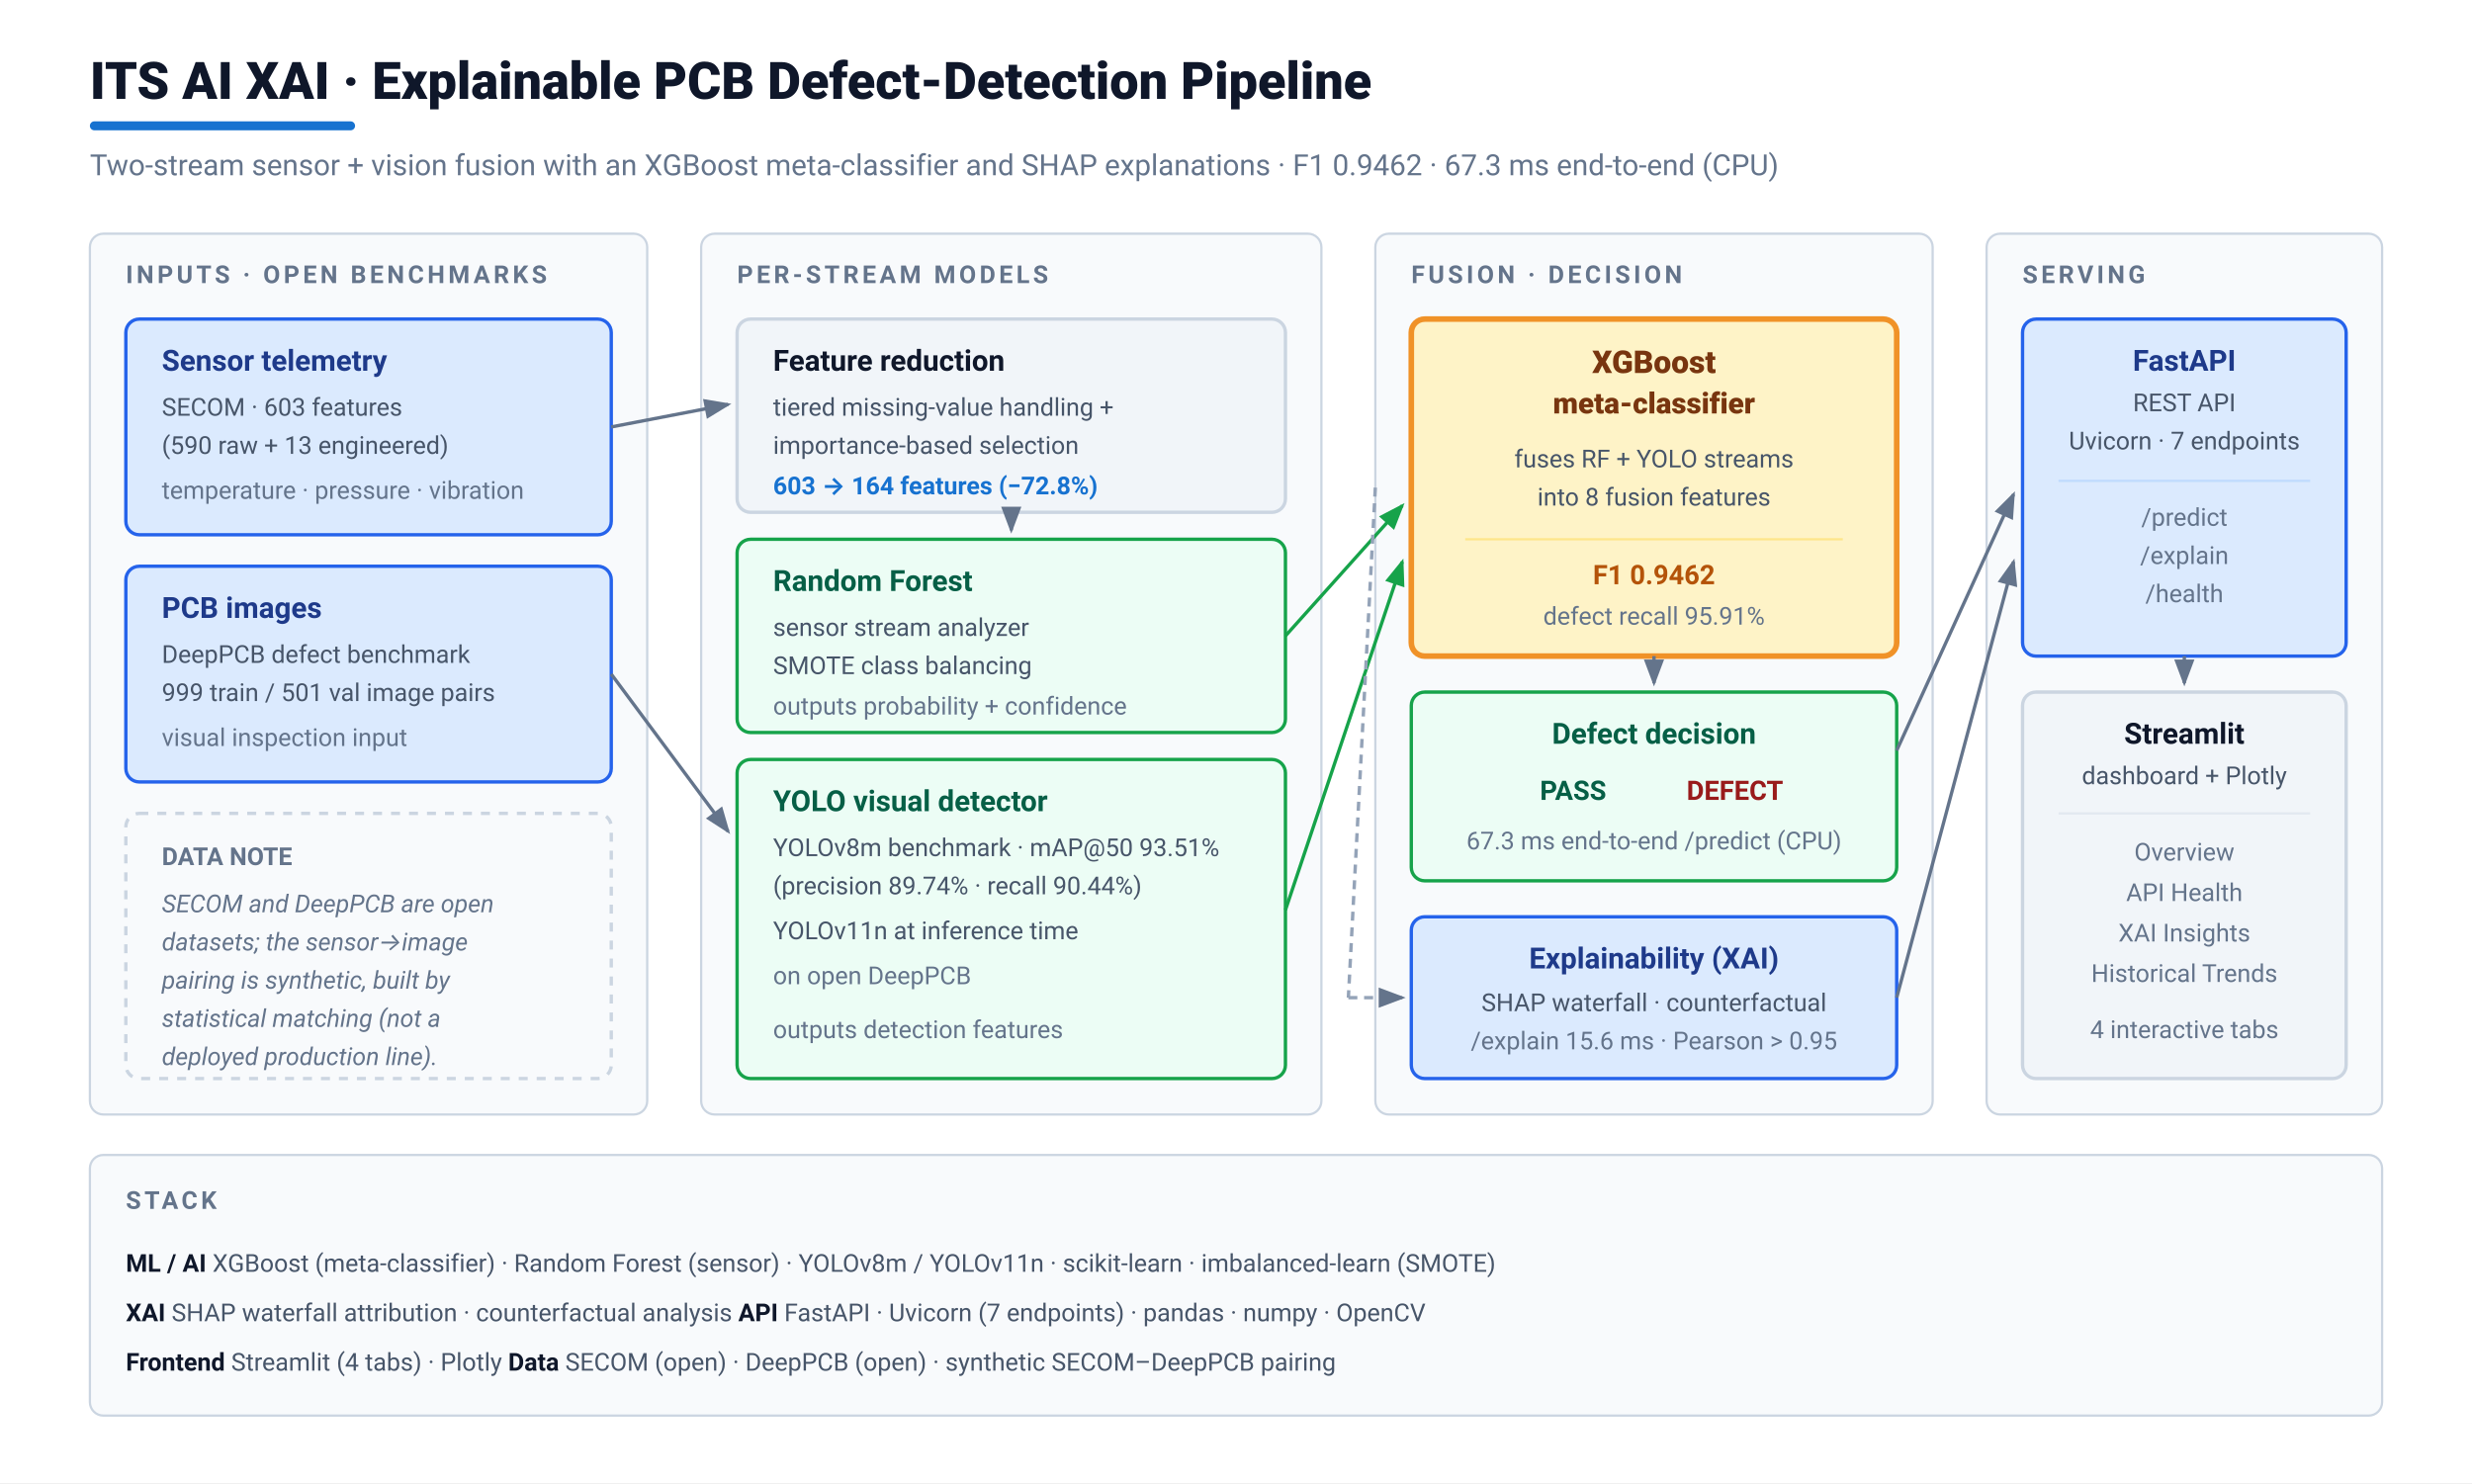
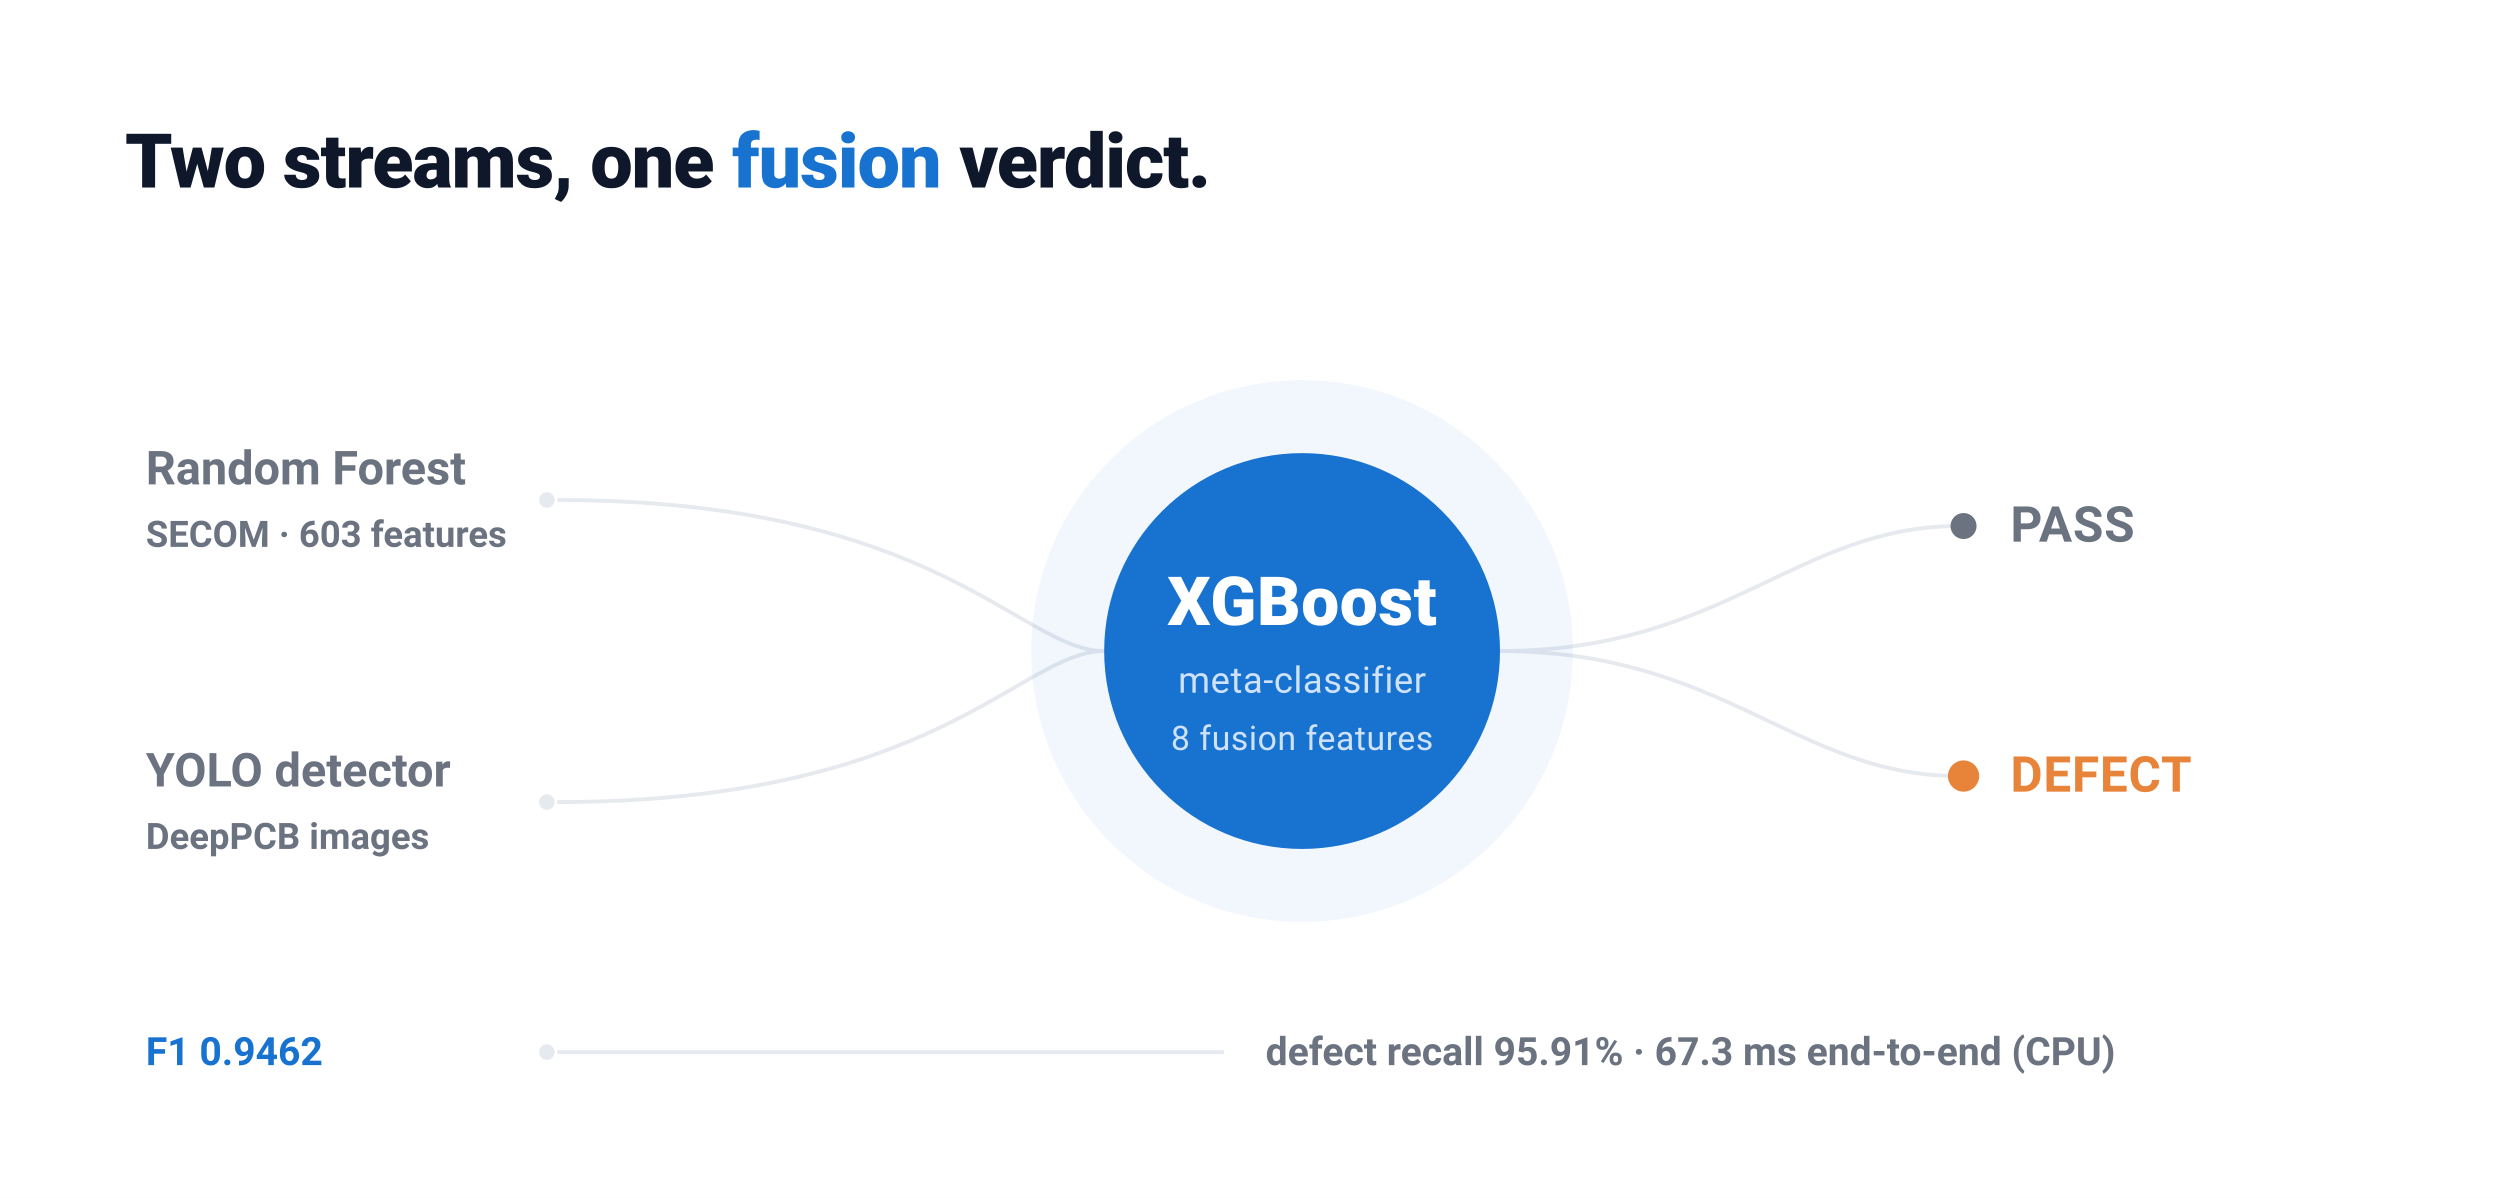
- <svg xmlns="http://www.w3.org/2000/svg" viewBox="0 0 1100 660" font-family="ui-sans-serif, system-ui, -apple-system, 'Segoe UI', Roboto, sans-serif">
-   <defs>
-     <marker id="ax-arrow" markerWidth="9" markerHeight="9" refX="7" refY="3" orient="auto">
-       <path d="M0,0 L0,6 L8,3 z" fill="#64748b" />
-     </marker>
-     <marker id="ax-arrow-green" markerWidth="9" markerHeight="9" refX="7" refY="3" orient="auto">
-       <path d="M0,0 L0,6 L8,3 z" fill="#16a34a" />
-     </marker>
-   </defs>
-   <rect width="1100" height="660" fill="#ffffff" />
-   <text x="40" y="44" font-size="23" font-weight="800" fill="#0f172a">ITS AI XAI · Explainable PCB Defect-Detection Pipeline</text>
-   <rect x="40" y="54" width="118" height="4" rx="2" fill="#1772d0" />
-   <text x="40" y="78" font-size="13" fill="#64748b">Two-stream sensor + vision fusion with an XGBoost meta-classifier and SHAP explanations · F1 0.9462 · 67.3 ms end-to-end (CPU)</text>
-   <rect x="40" y="104" width="248" height="392" rx="6" fill="#f8fafc" stroke="#cbd5e1" />
-   <text x="56" y="126" font-size="11" font-weight="700" letter-spacing="1.5" fill="#64748b">INPUTS · OPEN BENCHMARKS</text>
-   <rect x="56" y="142" width="216" height="96" rx="6" fill="#dbeafe" stroke="#2563eb" stroke-width="1.5" />
-   <text x="72" y="165" font-size="13" font-weight="700" fill="#1e3a8a">Sensor telemetry</text>
-   <text x="72" y="185" font-size="11" fill="#475569">SECOM · 603 features</text>
-   <text x="72" y="202" font-size="11" fill="#475569">(590 raw + 13 engineered)</text>
-   <text x="72" y="222" font-size="11" fill="#64748b">temperature · pressure · vibration</text>
-   <rect x="56" y="252" width="216" height="96" rx="6" fill="#dbeafe" stroke="#2563eb" stroke-width="1.5" />
-   <text x="72" y="275" font-size="13" font-weight="700" fill="#1e3a8a">PCB images</text>
-   <text x="72" y="295" font-size="11" fill="#475569">DeepPCB defect benchmark</text>
-   <text x="72" y="312" font-size="11" fill="#475569">999 train / 501 val image pairs</text>
-   <text x="72" y="332" font-size="11" fill="#64748b">visual inspection input</text>
-   <rect x="56" y="362" width="216" height="118" rx="6" fill="#f8fafc" stroke="#cbd5e1" stroke-width="1.5" stroke-dasharray="4 4" />
-   <text x="72" y="385" font-size="11" font-weight="700" fill="#64748b">DATA NOTE</text>
-   <text x="72" y="406" font-size="11" fill="#64748b" font-style="italic">SECOM and DeepPCB are open</text>
-   <text x="72" y="423" font-size="11" fill="#64748b" font-style="italic">datasets; the sensor→image</text>
-   <text x="72" y="440" font-size="11" fill="#64748b" font-style="italic">pairing is synthetic, built by</text>
-   <text x="72" y="457" font-size="11" fill="#64748b" font-style="italic">statistical matching (not a</text>
-   <text x="72" y="474" font-size="11" fill="#64748b" font-style="italic">deployed production line).</text>
-   <rect x="312" y="104" width="276" height="392" rx="6" fill="#f8fafc" stroke="#cbd5e1" />
-   <text x="328" y="126" font-size="11" font-weight="700" letter-spacing="1.5" fill="#64748b">PER-STREAM MODELS</text>
-   <rect x="328" y="142" width="244" height="86" rx="6" fill="#f1f5f9" stroke="#cbd5e1" stroke-width="1.5" />
-   <text x="344" y="165" font-size="13" font-weight="700" fill="#0f172a">Feature reduction</text>
-   <text x="344" y="185" font-size="11" fill="#475569">tiered missing-value handling +</text>
-   <text x="344" y="202" font-size="11" fill="#475569">importance-based selection</text>
-   <text x="344" y="220" font-size="11" font-weight="700" fill="#1772d0">603 → 164 features (−72.8%)</text>
-   <rect x="328" y="240" width="244" height="86" rx="6" fill="#ecfdf5" stroke="#16a34a" stroke-width="1.5" />
-   <text x="344" y="263" font-size="13" font-weight="700" fill="#065f46">Random Forest</text>
-   <text x="344" y="283" font-size="11" fill="#475569">sensor stream analyzer</text>
-   <text x="344" y="300" font-size="11" fill="#475569">SMOTE class balancing</text>
-   <text x="344" y="318" font-size="11" fill="#64748b">outputs probability + confidence</text>
-   <rect x="328" y="338" width="244" height="142" rx="6" fill="#ecfdf5" stroke="#16a34a" stroke-width="1.5" />
-   <text x="344" y="361" font-size="13" font-weight="700" fill="#065f46">YOLO visual detector</text>
-   <text x="344" y="381" font-size="11" fill="#475569">YOLOv8m benchmark · mAP@50 93.51%</text>
-   <text x="344" y="398" font-size="11" fill="#475569">(precision 89.74% · recall 90.44%)</text>
-   <text x="344" y="418" font-size="11" fill="#475569">YOLOv11n at inference time</text>
-   <text x="344" y="438" font-size="11" fill="#64748b">on open DeepPCB</text>
-   <text x="344" y="462" font-size="11" fill="#64748b">outputs detection features</text>
-   <rect x="612" y="104" width="248" height="392" rx="6" fill="#f8fafc" stroke="#cbd5e1" />
-   <text x="628" y="126" font-size="11" font-weight="700" letter-spacing="1.5" fill="#64748b">FUSION · DECISION</text>
-   <rect x="628" y="142" width="216" height="150" rx="6" fill="#fef3c7" stroke="#f09228" stroke-width="2.5" />
-   <text x="736" y="166" font-size="14" font-weight="800" fill="#78350f" text-anchor="middle">XGBoost</text>
-   <text x="736" y="184" font-size="13" font-weight="800" fill="#78350f" text-anchor="middle">meta-classifier</text>
-   <text x="736" y="208" font-size="11" fill="#475569" text-anchor="middle">fuses RF + YOLO streams</text>
-   <text x="736" y="225" font-size="11" fill="#475569" text-anchor="middle">into 8 fusion features</text>
-   <line x1="652" y1="240" x2="820" y2="240" stroke="#fde68a" />
-   <text x="736" y="260" font-size="12" font-weight="700" fill="#b45309" text-anchor="middle">F1 0.9462</text>
-   <text x="736" y="278" font-size="11" fill="#64748b" text-anchor="middle">defect recall 95.91%</text>
-   <rect x="628" y="308" width="216" height="84" rx="6" fill="#ecfdf5" stroke="#16a34a" stroke-width="1.5" />
-   <text x="736" y="331" font-size="13" font-weight="700" fill="#065f46" text-anchor="middle">Defect decision</text>
-   <text x="700" y="356" font-size="12" font-weight="700" fill="#065f46" text-anchor="middle">PASS</text>
-   <text x="772" y="356" font-size="12" font-weight="700" fill="#991b1b" text-anchor="middle">DEFECT</text>
-   <text x="736" y="378" font-size="11" fill="#64748b" text-anchor="middle">67.3 ms end-to-end /predict (CPU)</text>
-   <rect x="628" y="408" width="216" height="72" rx="6" fill="#dbeafe" stroke="#2563eb" stroke-width="1.5" />
-   <text x="736" y="431" font-size="13" font-weight="700" fill="#1e3a8a" text-anchor="middle">Explainability (XAI)</text>
-   <text x="736" y="450" font-size="11" fill="#475569" text-anchor="middle">SHAP waterfall · counterfactual</text>
-   <text x="736" y="467" font-size="11" fill="#64748b" text-anchor="middle">/explain 15.6 ms · Pearson &gt; 0.95</text>
-   <rect x="884" y="104" width="176" height="392" rx="6" fill="#f8fafc" stroke="#cbd5e1" />
-   <text x="900" y="126" font-size="11" font-weight="700" letter-spacing="1.5" fill="#64748b">SERVING</text>
-   <rect x="900" y="142" width="144" height="150" rx="6" fill="#dbeafe" stroke="#2563eb" stroke-width="1.5" />
-   <text x="972" y="165" font-size="13" font-weight="700" fill="#1e3a8a" text-anchor="middle">FastAPI</text>
-   <text x="972" y="183" font-size="11" fill="#475569" text-anchor="middle">REST API</text>
-   <text x="972" y="200" font-size="11" fill="#475569" text-anchor="middle">Uvicorn · 7 endpoints</text>
-   <line x1="916" y1="214" x2="1028" y2="214" stroke="#bfdbfe" />
-   <text x="972" y="234" font-size="11" fill="#64748b" text-anchor="middle">/predict</text>
-   <text x="972" y="251" font-size="11" fill="#64748b" text-anchor="middle">/explain</text>
-   <text x="972" y="268" font-size="11" fill="#64748b" text-anchor="middle">/health</text>
-   <rect x="900" y="308" width="144" height="172" rx="6" fill="#f1f5f9" stroke="#cbd5e1" stroke-width="1.5" />
-   <text x="972" y="331" font-size="13" font-weight="700" fill="#0f172a" text-anchor="middle">Streamlit</text>
-   <text x="972" y="349" font-size="11" fill="#475569" text-anchor="middle">dashboard + Plotly</text>
-   <line x1="916" y1="362" x2="1028" y2="362" stroke="#e2e8f0" />
-   <text x="972" y="383" font-size="11" fill="#64748b" text-anchor="middle">Overview</text>
-   <text x="972" y="401" font-size="11" fill="#64748b" text-anchor="middle">API Health</text>
-   <text x="972" y="419" font-size="11" fill="#64748b" text-anchor="middle">XAI Insights</text>
-   <text x="972" y="437" font-size="11" fill="#64748b" text-anchor="middle">Historical Trends</text>
-   <text x="972" y="462" font-size="11" fill="#64748b" text-anchor="middle">4 interactive tabs</text>
-   <line x1="272" y1="190" x2="324" y2="180" stroke="#64748b" stroke-width="1.5" marker-end="url(#ax-arrow)" />
-   <line x1="272" y1="300" x2="324" y2="370" stroke="#64748b" stroke-width="1.5" marker-end="url(#ax-arrow)" />
-   <line x1="450" y1="228" x2="450" y2="236" stroke="#64748b" stroke-width="1.5" marker-end="url(#ax-arrow)" />
-   <line x1="572" y1="283" x2="624" y2="225" stroke="#16a34a" stroke-width="1.5" marker-end="url(#ax-arrow-green)" />
-   <line x1="572" y1="405" x2="624" y2="250" stroke="#16a34a" stroke-width="1.5" marker-end="url(#ax-arrow-green)" />
-   <line x1="736" y1="292" x2="736" y2="304" stroke="#64748b" stroke-width="1.5" marker-end="url(#ax-arrow)" />
-   <line x1="612" y1="217" x2="600" y2="444" stroke="#94a3b8" stroke-width="1.5" stroke-dasharray="4 3" />
-   <line x1="600" y1="444" x2="624" y2="444" stroke="#94a3b8" stroke-width="1.5" stroke-dasharray="4 3" marker-end="url(#ax-arrow)" />
-   <line x1="844" y1="334" x2="896" y2="220" stroke="#64748b" stroke-width="1.5" marker-end="url(#ax-arrow)" />
-   <line x1="844" y1="444" x2="896" y2="250" stroke="#64748b" stroke-width="1.5" marker-end="url(#ax-arrow)" />
-   <line x1="972" y1="292" x2="972" y2="304" stroke="#64748b" stroke-width="1.5" marker-end="url(#ax-arrow)" />
-   <rect x="40" y="514" width="1020" height="116" rx="6" fill="#f8fafc" stroke="#cbd5e1" />
-   <text x="56" y="538" font-size="11" font-weight="700" letter-spacing="1.5" fill="#64748b">STACK</text>
-   <text x="56" y="566" font-size="11" fill="#475569">
-     <tspan font-weight="700" fill="#0f172a">ML / AI</tspan>  XGBoost (meta-classifier) · Random Forest (sensor) · YOLOv8m / YOLOv11n · scikit-learn · imbalanced-learn (SMOTE)</text>
-   <text x="56" y="588" font-size="11" fill="#475569">
-     <tspan font-weight="700" fill="#0f172a">XAI</tspan>  SHAP waterfall attribution · counterfactual analysis      <tspan font-weight="700" fill="#0f172a">API</tspan>  FastAPI · Uvicorn (7 endpoints) · pandas · numpy · OpenCV</text>
-   <text x="56" y="610" font-size="11" fill="#475569">
-     <tspan font-weight="700" fill="#0f172a">Frontend</tspan>  Streamlit (4 tabs) · Plotly      <tspan font-weight="700" fill="#0f172a">Data</tspan>  SECOM (open) · DeepPCB (open) · synthetic SECOM–DeepPCB pairing</text>
+ <svg xmlns="http://www.w3.org/2000/svg" viewBox="0 0 960 460" font-family="ui-sans-serif, system-ui, -apple-system, 'Segoe UI', Roboto, sans-serif">
+   <rect width="960" height="460" fill="#ffffff" />
+   <text x="48" y="72" font-size="29" font-weight="800" fill="#0f172a" letter-spacing="-0.4">Two streams, one <tspan fill="#1772d0">fusion</tspan> verdict.</text>
+   <g stroke="#e6e9ee" stroke-width="1.5" fill="none">
+     <path d="M214 192 C 360 192, 392 250, 424 250" />
+     <path d="M214 308 C 360 308, 392 250, 424 250" />
+   </g>
+   <g fill="#e6e9ee">
+     <circle cx="210" cy="192" r="3" />
+     <circle cx="210" cy="308" r="3" />
+   </g>
+   <text x="56" y="186" font-size="18" font-weight="700" fill="#6b7280">Random Forest</text>
+   <text x="56" y="210" font-size="14" font-weight="600" fill="#6b7280">SECOM · 603 features</text>
+   <text x="56" y="302" font-size="18" font-weight="700" fill="#6b7280">YOLO detector</text>
+   <text x="56" y="326" font-size="14" font-weight="600" fill="#6b7280">DeepPCB images</text>
+   <g stroke="#e6e9ee" stroke-width="1.5" fill="none">
+     <path d="M576 250 C 662 250, 690 202, 752 202" />
+     <path d="M576 250 C 662 250, 690 298, 752 298" />
+   </g>
+   <circle cx="500" cy="250" r="104" fill="#1772d0" opacity="0.06" />
+   <circle cx="500" cy="250" r="76" fill="#1772d0" />
+   <text x="500" y="240" text-anchor="middle" font-size="26" font-weight="800" letter-spacing="0.2" fill="#ffffff">XGBoost</text>
+   <text x="500" y="266" text-anchor="middle" font-size="14" letter-spacing="0.2" fill="#cfe2f7">meta-classifier</text>
+   <text x="500" y="288" text-anchor="middle" font-size="13" letter-spacing="0.2" fill="#cfe2f7">8 fusion features</text>
+   <circle cx="754" cy="202" r="5" fill="#6b7280" />
+   <text x="772" y="208" font-size="19" font-weight="600" fill="#6b7280" letter-spacing="0.3">PASS</text>
+   <circle cx="754" cy="298" r="6" fill="#e8833a" />
+   <text x="772" y="304" font-size="19" font-weight="700" fill="#e8833a" letter-spacing="0.3">DEFECT</text>
+   <path d="M214 404 L 470 404" stroke="#e6e9ee" stroke-width="1.5" fill="none" />
+   <circle cx="210" cy="404" r="3" fill="#e6e9ee" />
+   <text x="56" y="409" font-size="15" font-weight="700" fill="#1772d0">F1 0.9462</text>
+   <text x="486" y="409" font-size="15" font-weight="600" fill="#6b7280">defect recall 95.91% · 67.3 ms end-to-end (CPU)</text>
</svg>
